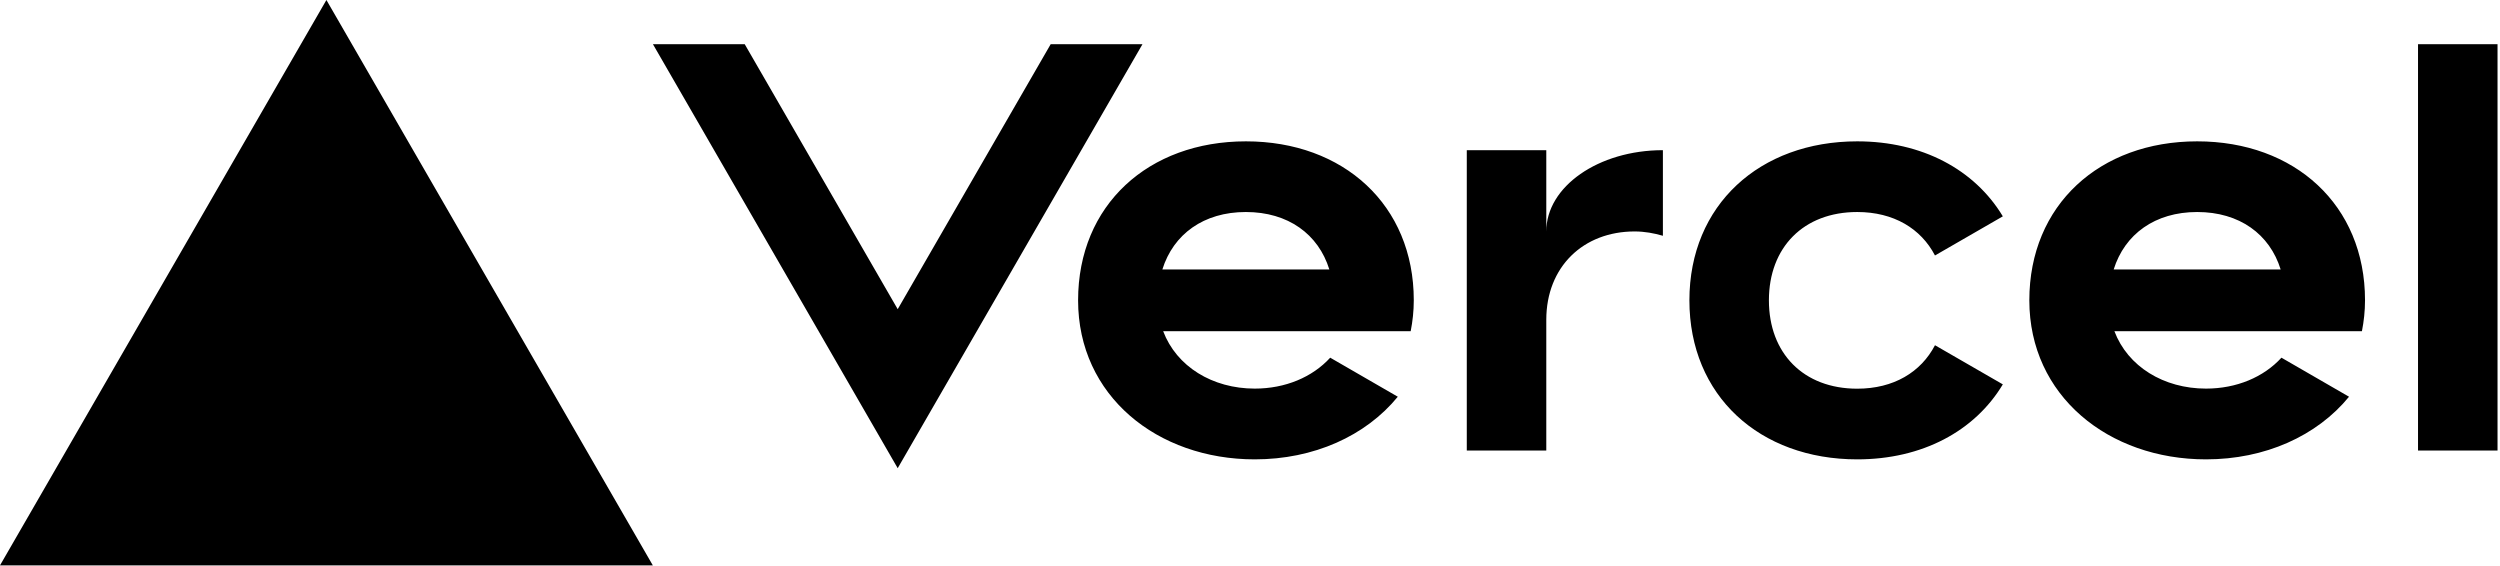
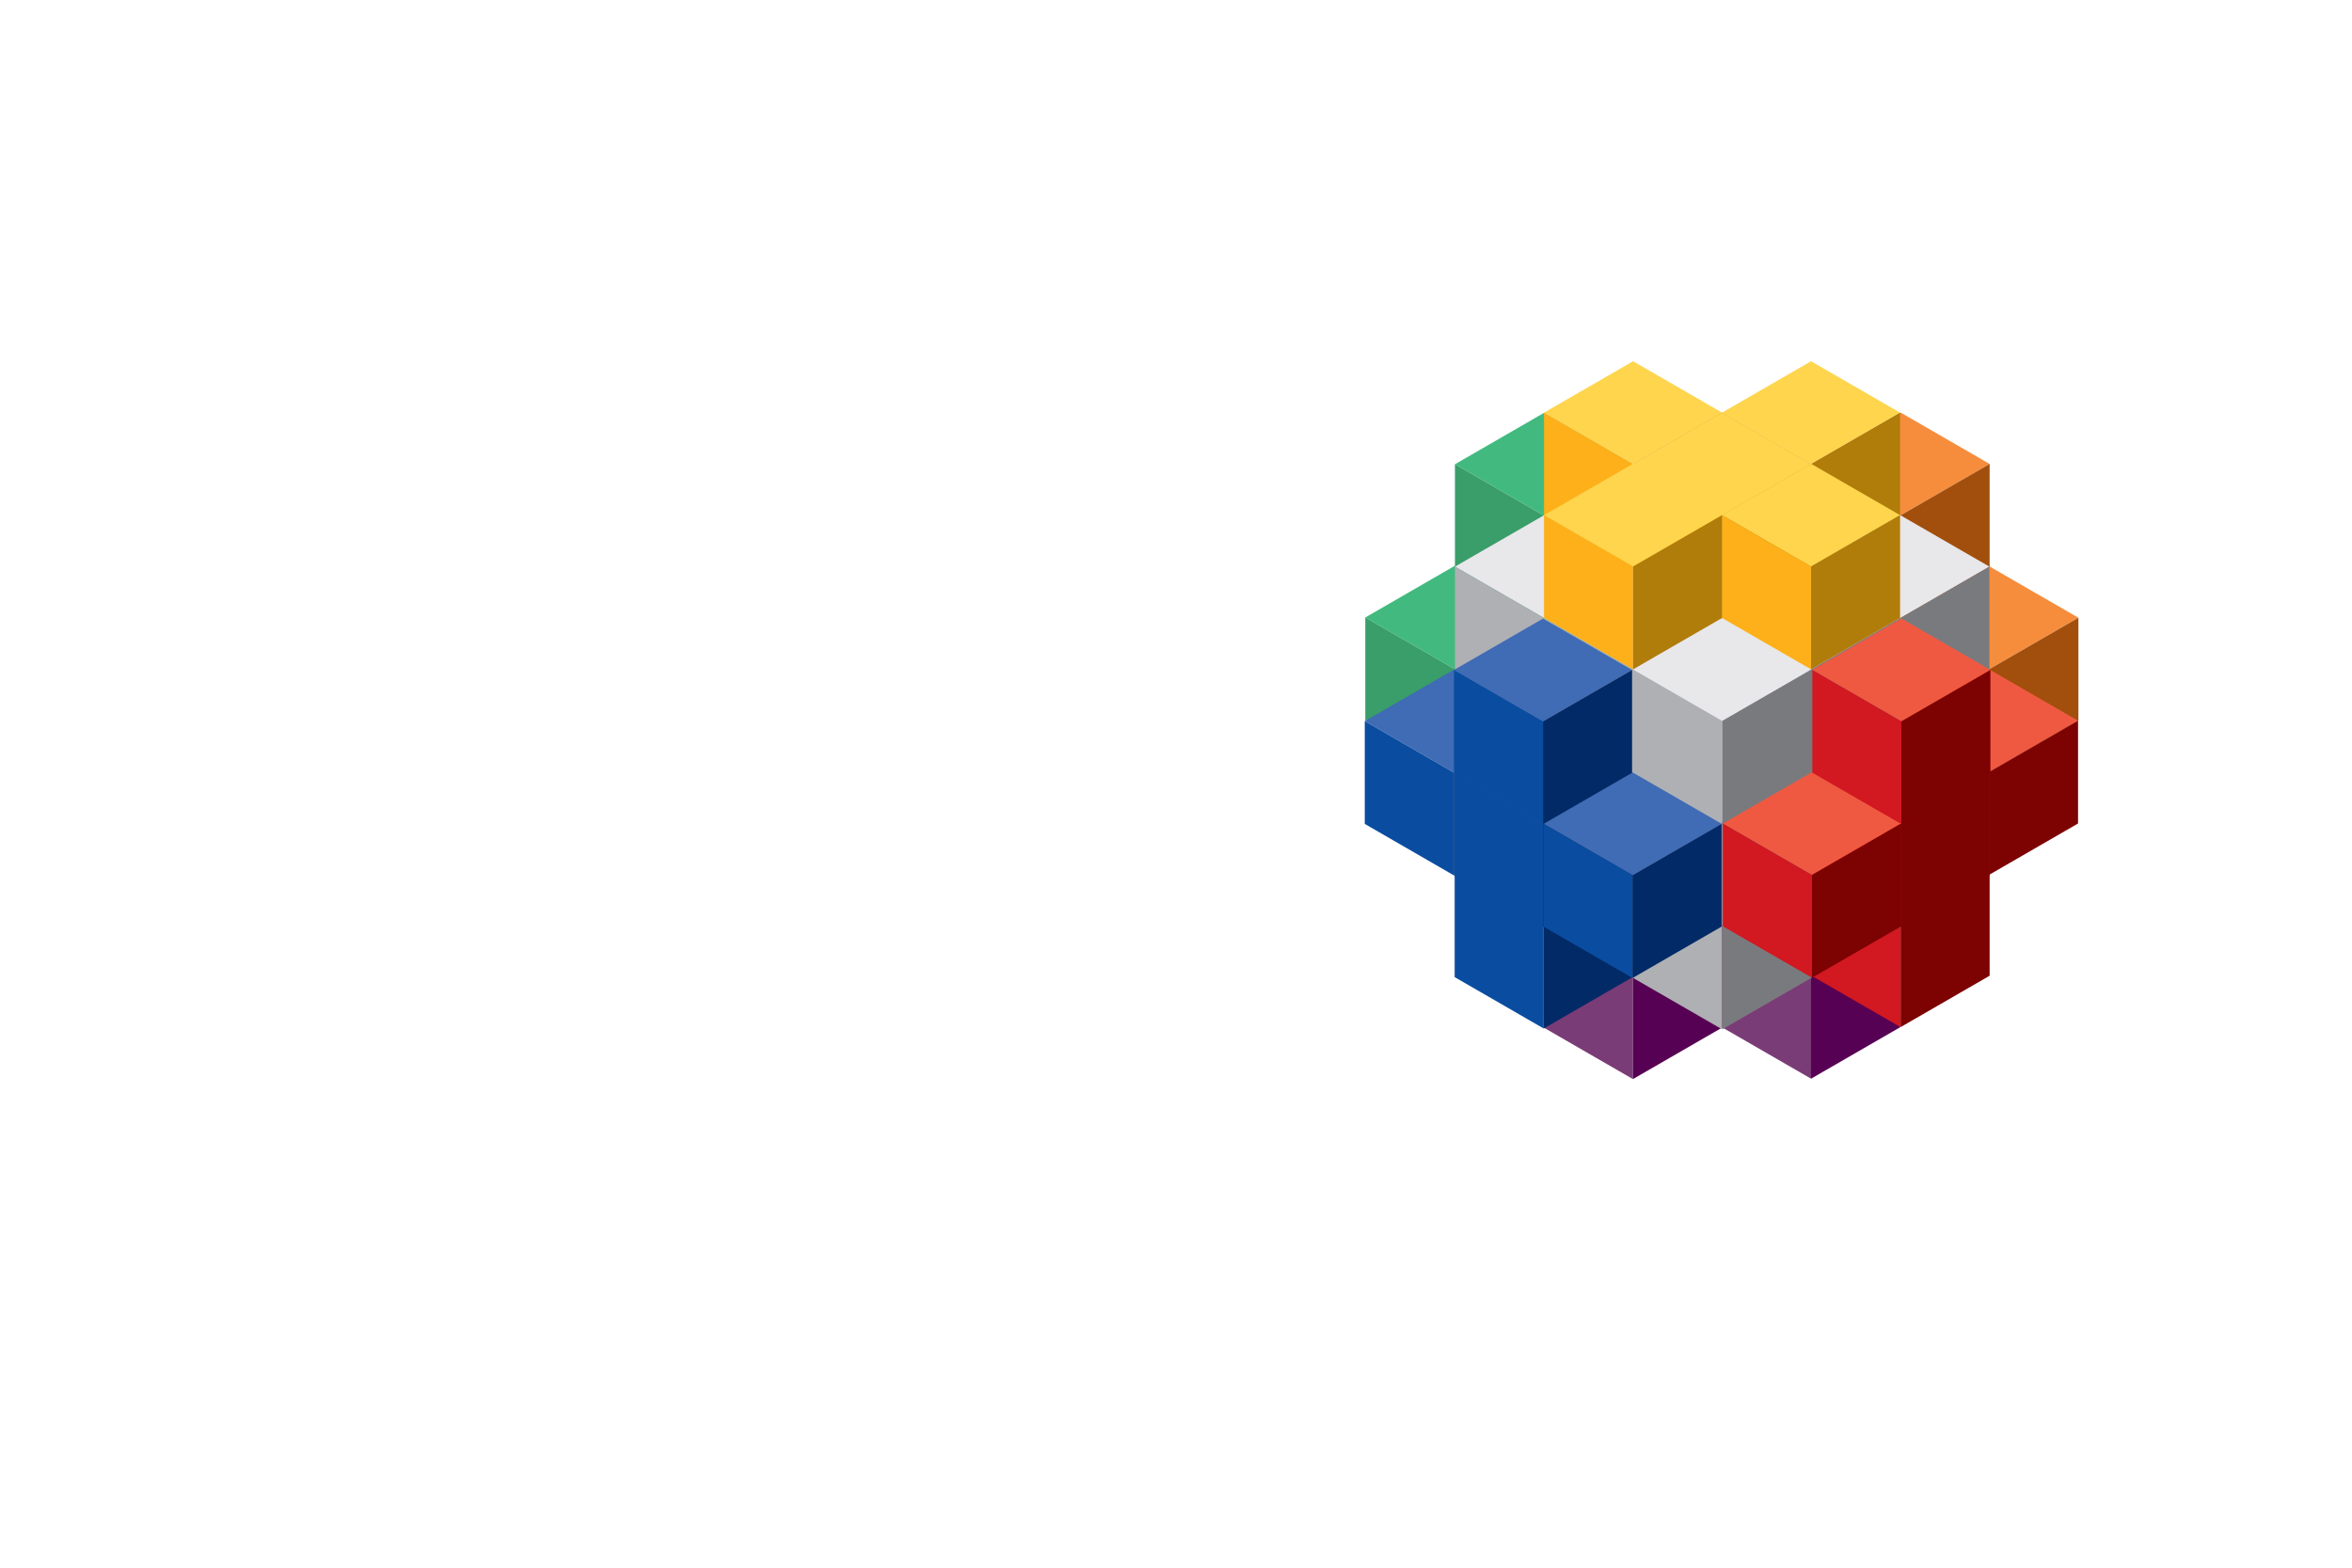
- <svg xmlns="http://www.w3.org/2000/svg" width="283" height="64" viewBox="0 0 283 64" fill="none">
-   <path d="M141.04 16c-11.04 0-19 7.2-19 18s8.96 18 20 18c6.67 0 12.55-2.64 16.19-7.09l-7.65-4.42c-2.02 2.21-5.09 3.5-8.54 3.5-4.79 0-8.86-2.5-10.37-6.5h28.02c.22-1.12.35-2.28.35-3.5 0-10.79-7.96-17.99-19-17.99zm-9.46 14.5c1.25-3.99 4.67-6.5 9.45-6.5 4.79 0 8.21 2.51 9.45 6.5h-18.9zM248.72 16c-11.04 0-19 7.2-19 18s8.96 18 20 18c6.67 0 12.55-2.64 16.19-7.09l-7.65-4.42c-2.02 2.21-5.09 3.5-8.54 3.5-4.79 0-8.86-2.5-10.37-6.5h28.02c.22-1.12.35-2.28.35-3.5 0-10.79-7.96-17.99-19-17.99zm-9.45 14.5c1.25-3.99 4.67-6.5 9.45-6.5 4.79 0 8.21 2.51 9.45 6.5h-18.9zM200.24 34c0 6 3.92 10 10 10 4.12 0 7.21-1.87 8.8-4.92l7.68 4.43c-3.18 5.3-9.14 8.49-16.48 8.49-11.05 0-19-7.2-19-18s7.96-18 19-18c7.34 0 13.29 3.19 16.48 8.49l-7.68 4.43c-1.59-3.05-4.68-4.92-8.8-4.92-6.07 0-10 4-10 10zm82.48-29v46h-9V5h9zM36.95 0L73.9 64H0L36.95 0zm92.38 5l-27.71 48L73.91 5H84.3l17.32 30 17.32-30h10.39zm58.91 12v9.69c-1-.29-2.06-.49-3.2-.49-5.81 0-10 4-10 10V51h-9V17h9v9.2c0-5.08 5.91-9.2 13.2-9.2z" fill="#000" />
+ <svg xmlns="http://www.w3.org/2000/svg" viewBox="-1200 0 3000 2000">
+   <g id="Cubes">
+     <g id="PurpleCubes">
+       <g className="PurpleCube PurpleCube-1">
+         <polygon points="1110 983.05 996.42 1048.63 1110 1114.2 1223.58 1048.63 1110 983.05" fill="#a44f9b" />
+         <polygon points="996.42 1048.63 996.42 1179.78 1110 1245.35 1110 1114.2 996.42 1048.63" fill="#7a3c76" />
+         <polygon points="1110 1245.35 1223.58 1179.78 1223.58 1048.63 1110 1114.2 1110 1245.35" fill="#570154" />
+       </g>
+       <g className="PurpleCube PurpleCube-2">
+         <polygon points="883 982.85 769.42 1048.43 883 1114 996.58 1048.43 883 982.85" fill="#a44f9b" />
+         <polygon points="769.42 1048.43 769.42 1179.57 883 1245.15 883 1114 769.42 1048.43" fill="#7a3c76" />
+         <polygon points="883 1245.15 996.58 1179.57 996.58 1048.43 883 1114 883 1245.15" fill="#570154" />
+       </g>
+       <g className="PurpleCube PurpleCube-3">
+         <polygon points="996 1048.85 882.42 1114.43 996 1180 1109.58 1114.43 996 1048.85" fill="#a44f9b" />
+         <polygon points="882.42 1114.43 882.42 1245.57 996 1311.15 996 1180 882.42 1114.43" fill="#7a3c76" />
+         <polygon points="996 1311.15 1109.58 1245.57 1109.58 1114.43 996 1180 996 1311.15" fill="#570154" />
+       </g>
+       <g className="PurpleCube PurpleCube-4">
+         <polygon points="1110 1113.85 996.42 1179.43 1110 1245 1223.58 1179.43 1110 1113.85" fill="#a44f9b" />
+         <polygon points="996.42 1179.43 996.42 1310.57 1110 1376.15 1110 1245 996.42 1179.43" fill="#7a3c76" />
+         <polygon points="1110 1376.15 1223.58 1310.57 1223.58 1179.43 1110 1245 1110 1376.15" fill="#570154" />
+       </g>
+       <g className="PurpleCube PurpleCube-5">
+         <polygon points="882.82 1114.37 769.24 1179.94 882.82 1245.52 996.39 1179.94 882.82 1114.37" fill="#a44f9b" />
+         <polygon points="769.24 1179.94 769.24 1311.09 882.82 1376.67 882.82 1245.52 769.24 1179.94" fill="#7a3c76" />
+         <polygon points="882.82 1376.67 996.39 1311.09 996.39 1179.94 882.82 1245.52 882.82 1376.67" fill="#570154" />
+       </g>
+     </g>
+     <g id="OrangeCubes">
+       <g className="OrangeCube OrangeCube-5">
+         <polygon points="1224 787.85 1110.42 853.43 1224 919 1337.58 853.43 1224 787.85" fill="#f68d3c" />
+         <polygon points="1110.42 853.43 1110.42 984.57 1224 1050.15 1224 919 1110.42 853.43" fill="#cc7133" />
+         <polygon points="1224 1050.15 1337.58 984.57 1337.58 853.43 1224 919 1224 1050.15" fill="#a24f0d" />
+       </g>
+       <g className="OrangeCube OrangeCube-2">
+         <polygon points="1111 591.07 997.42 656.65 1111 722.22 1224.58 656.65 1111 591.07" fill="#f68d3c" />
+         <polygon points="997.42 656.65 997.42 787.8 1111 853.37 1111 722.22 997.42 656.65" fill="#cc7133" />
+         <polygon points="1111 853.37 1224.58 787.8 1224.58 656.65 1111 722.22 1111 853.37" fill="#a24f0d" />
+       </g>
+       <g className="OrangeCube OrangeCube-3">
+         <polygon points="1224 657.07 1110.42 722.65 1224 788.22 1337.58 722.65 1224 657.07" fill="#f68d3c" />
+         <polygon points="1110.42 722.65 1110.42 853.8 1224 919.37 1224 788.22 1110.42 722.65" fill="#cc7133" />
+         <polygon points="1224 919.37 1337.58 853.8 1337.58 722.65 1224 788.22 1224 919.37" fill="#a24f0d" />
+       </g>
+       <g className="OrangeCube OrangeCube-4">
+         <polygon points="1337.44 722.52 1223.87 788.09 1337.44 853.67 1451.02 788.09 1337.44 722.52" fill="#f68d3c" />
+         <polygon points="1223.87 788.09 1223.87 919.24 1337.44 984.82 1337.44 853.67 1223.87 788.09" fill="#cc7133" />
+         <polygon points="1337.44 984.82 1451.02 919.24 1451.02 788.09 1337.44 853.67 1337.44 984.82" fill="#a24f0d" />
+       </g>
+       <g className="OrangeCube OrangeCube-1">
+         <polygon points="1224.22 526.3 1110.64 591.87 1224.22 657.44 1337.8 591.87 1224.22 526.3" fill="#f68d3c" />
+         <polygon points="1110.64 591.87 1110.64 723.02 1224.22 788.59 1224.22 657.44 1110.64 591.87" fill="#cc7133" />
+         <polygon points="1224.22 788.59 1337.8 723.02 1337.8 591.87 1224.22 657.44 1224.22 788.59" fill="#a24f0d" />
+       </g>
+     </g>
+     <g id="GreenCubes">
+       <g className="GreenCube GreenCube-5">
+         <polygon points="769 787.85 655.42 853.43 769 919 882.58 853.43 769 787.85" fill="#42ba7f" />
+         <polygon points="655.42 853.43 655.42 984.57 769 1050.15 769 919 655.42 853.43" fill="#399e69" />
+         <polygon points="769 1050.15 882.58 984.57 882.58 853.43 769 919 769 1050.15" fill="#00904d" />
+       </g>
+       <g className="GreenCube GreenCube-4">
+         <polygon points="882 591.18 768.42 656.76 882 722.33 995.58 656.76 882 591.18" fill="#42ba7f" />
+         <polygon points="768.42 656.76 768.42 787.91 882 853.48 882 722.33 768.42 656.76" fill="#399e69" />
+         <polygon points="882 853.48 995.58 787.91 995.58 656.76 882 722.33 882 853.48" fill="#00904d" />
+       </g>
+       <g className="GreenCube GreenCube-3">
+         <polygon points="768 657.18 654.42 722.76 768 788.33 881.58 722.76 768 657.18" fill="#42ba7f" />
+         <polygon points="654.42 722.76 654.42 853.91 768 919.48 768 788.33 654.42 722.76" fill="#399e69" />
+         <polygon points="768 919.48 881.58 853.91 881.58 722.76 768 788.33 768 919.48" fill="#00904d" />
+       </g>
+       <g className="GreenCube GreenCube-2">
+         <polygon points="655 722.18 541.42 787.76 655 853.33 768.58 787.76 655 722.18" fill="#42ba7f" />
+         <polygon points="541.42 787.76 541.42 918.91 655 984.48 655 853.33 541.42 787.76" fill="#399e69" />
+         <polygon points="655 984.48 768.58 918.91 768.58 787.76 655 853.33 655 984.48" fill="#00904d" />
+       </g>
+       <g className="GreenCube GreenCube-1">
+         <polygon points="769.37 526.7 655.79 592.28 769.37 657.85 882.95 592.28 769.37 526.7" fill="#42ba7f" />
+         <polygon points="655.79 592.28 655.79 723.43 769.37 789 769.37 657.85 655.79 592.28" fill="#399e69" />
+         <polygon points="769.37 789 882.95 723.43 882.95 592.28 769.37 657.85 769.37 789" fill="#00904d" />
+       </g>
+     </g>
+     <g id="GreyCubes">
+       <polygon points="996.67 526.09 655.82 722.88 996.67 919.67 1337.51 722.88 996.67 526.09" fill="#e8e7ea" />
+       <polygon points="655.82 722.88 655.82 1116.45 996.67 1313.24 996.67 919.67 655.82 722.88" fill="#aeb0b4" />
+       <polygon points="996.67 1313.24 1337.51 1116.45 1337.51 722.88 996.67 919.67 996.67 1313.24" fill="#797a7e" />
+     </g>
+     <g id="RedCubes">
+       <g className="RedCube RedCube-4">
+         <polygon points="1337 853.85 1223.42 919.43 1337 985 1450.58 919.43 1337 853.85" fill="#f05941" />
+         <polygon points="1223.42 919.43 1223.42 1050.57 1337 1116.15 1337 985 1223.42 919.43" fill="#d21820" />
+         <polygon points="1337 1116.15 1450.58 1050.57 1450.58 919.43 1337 985 1337 1116.15" fill="#7d0202" />
+       </g>
+       <g className="RedCube RedCube-5">
+         <polygon points="1224.22 1048.07 1110.64 1113.65 1224.22 1179.22 1337.8 1113.65 1224.22 1048.07" fill="#f05941" />
+         <polygon points="1110.64 1113.65 1110.64 1244.8 1224.22 1310.37 1224.22 1179.22 1110.64 1113.65" fill="#d21820" />
+         <polygon points="1224.22 1310.37 1337.8 1244.8 1337.8 1113.65 1224.22 1179.22 1224.22 1310.37" fill="#7d0202" />
+       </g>
+       <g className="RedCube RedCube-3">
+         <polygon points="1224.22 920.07 1110.64 985.65 1224.22 1051.22 1337.8 985.65 1224.22 920.07" fill="#f05941" />
+         <polygon points="1110.64 985.65 1110.64 1116.8 1224.22 1182.37 1224.22 1051.22 1110.64 985.65" fill="#d21820" />
+         <polygon points="1224.22 1182.37 1337.8 1116.8 1337.8 985.65 1224.22 1051.22 1224.22 1182.37" fill="#7d0202" />
+       </g>
+       <g className="RedCube RedCube-2">
+         <polygon points="1111.22 985.07 997.64 1050.65 1111.22 1116.22 1224.8 1050.65 1111.22 985.07" fill="#f05941" />
+         <polygon points="997.64 1050.65 997.64 1181.8 1111.22 1247.37 1111.22 1116.22 997.64 1050.65" fill="#d21820" />
+         <polygon points="1111.22 1247.37 1224.8 1181.8 1224.8 1050.65 1111.22 1116.22 1111.22 1247.37" fill="#7d0202" />
+       </g>
+       <g className="RedCube RedCube-1">
+         <polygon points="1225.22 789.07 1111.64 854.65 1225.22 920.22 1338.8 854.65 1225.22 789.07" fill="#f05941" />
+         <polygon points="1111.64 854.65 1111.64 985.8 1225.22 1051.37 1225.22 920.22 1111.64 854.65" fill="#d21820" />
+         <polygon points="1225.22 1051.37 1338.8 985.8 1338.8 854.65 1225.22 920.22 1225.22 1051.37" fill="#7d0202" />
+       </g>
+     </g>
+     <g id="BlueCubes">
+       <g className="BlueCube BlueCube-5">
+         <polygon points="769 1049.85 655.42 1115.43 769 1181 882.58 1115.43 769 1049.85" fill="#406bb5" />
+         <polygon points="655.42 1115.43 655.42 1246.57 769 1312.15 769 1181 655.42 1115.43" fill="#0a4da0" />
+         <polygon points="769 1312.15 882.58 1246.57 882.58 1115.43 769 1181 769 1312.15" fill="#022a67" />
+       </g>
+       <g className="BlueCube BlueCube-2">
+         <polygon points="654.33 854.41 540.76 919.98 654.33 985.56 767.91 919.98 654.33 854.41" fill="#406bb5" />
+         <polygon points="540.76 919.98 540.76 1051.13 654.33 1116.7 654.33 985.56 540.76 919.98" fill="#0a4da0" />
+         <polygon points="654.33 1116.7 767.91 1051.13 767.91 919.98 654.33 985.56 654.33 1116.7" fill="#022a67" />
+       </g>
+       <g className="BlueCube BlueCube-3">
+         <polygon points="768.33 920.41 654.76 985.98 768.33 1051.56 881.91 985.98 768.33 920.41" fill="#406bb5" />
+         <polygon points="654.76 985.98 654.76 1117.13 768.33 1182.7 768.33 1051.56 654.76 985.98" fill="#0a4da0" />
+         <polygon points="768.33 1182.7 881.91 1117.13 881.91 985.98 768.33 1051.56 768.33 1182.7" fill="#022a67" />
+       </g>
+       <g className="BlueCube BlueCube-4">
+         <polygon points="882.33 985.41 768.76 1050.98 882.33 1116.56 995.91 1050.98 882.33 985.41" fill="#406bb5" />
+         <polygon points="768.76 1050.98 768.76 1182.13 882.33 1247.7 882.33 1116.56 768.76 1050.98" fill="#0a4da0" />
+         <polygon points="882.33 1247.7 995.91 1182.13 995.91 1050.98 882.33 1116.56 882.33 1247.7" fill="#022a67" />
+       </g>
+       <g className="BlueCube BlueCube-1">
+         <polygon points="768.15 789.15 654.57 854.72 768.15 920.3 881.73 854.72 768.15 789.15" fill="#406bb5" />
+         <polygon points="654.57 854.72 654.57 985.87 768.15 1051.44 768.15 920.3 654.57 854.72" fill="#0a4da0" />
+         <polygon points="768.15 1051.44 881.73 985.87 881.73 854.72 768.15 920.3 768.15 1051.44" fill="#022a67" />
+       </g>
+     </g>
+     <g id="YellowBlocks">
+       <g className="YellowCube YellowCube-2">
+         <polygon points="883 460.85 769.42 526.43 883 592 996.58 526.43 883 460.85" fill="#fed54d" />
+         <polygon points="769.42 526.43 769.42 657.57 883 723.15 883 592 769.42 526.43" fill="#fdb019" />
+         <polygon points="883 723.15 996.58 657.57 996.58 526.43 883 592 883 723.15" fill="#b07c0a" />
+       </g>
+       <g className="YellowCube YellowCube-1">
+         <polygon points="1110 460.85 996.42 526.43 1110 592 1223.58 526.43 1110 460.85" fill="#fed54d" />
+         <polygon points="996.42 526.43 996.42 657.57 1110 723.15 1110 592 996.42 526.43" fill="#fdb019" />
+         <polygon points="1110 723.15 1223.58 657.57 1223.58 526.43 1110 592 1110 723.15" fill="#b07c0a" />
+       </g>
+       <g className="YellowCube YellowCube-3">
+         <polygon points="996 526.63 882.42 592.2 996 657.78 1109.58 592.2 996 526.63" fill="#fed54d" />
+         <polygon points="882.42 592.2 882.42 723.35 996 788.93 996 657.78 882.42 592.2" fill="#fdb019" />
+         <polygon points="996 788.93 1109.58 723.35 1109.58 592.2 996 657.78 996 788.93" fill="#b07c0a" />
+       </g>
+       <g className="YellowCube YellowCube-5">
+         <polygon points="883 591.63 769.42 657.2 883 722.78 996.58 657.2 883 591.63" fill="#fed54d" />
+         <polygon points="769.42 657.2 769.42 788.35 883 853.93 883 722.78 769.42 657.2" fill="#fdb019" />
+         <polygon points="883 853.93 996.58 788.35 996.58 657.2 883 722.78 883 853.93" fill="#b07c0a" />
+       </g>
+       <g className="YellowCube YellowCube-4">
+         <polygon points="1110 591.63 996.42 657.2 1110 722.78 1223.58 657.2 1110 591.63" fill="#fed54d" />
+         <polygon points="996.42 657.2 996.42 788.35 1110 853.93 1110 722.78 996.42 657.2" fill="#fdb019" />
+         <polygon points="1110 853.93 1223.58 788.35 1223.58 657.2 1110 722.78 1110 853.93" fill="#b07c0a" />
+       </g>
+     </g>
+   </g>
</svg>
